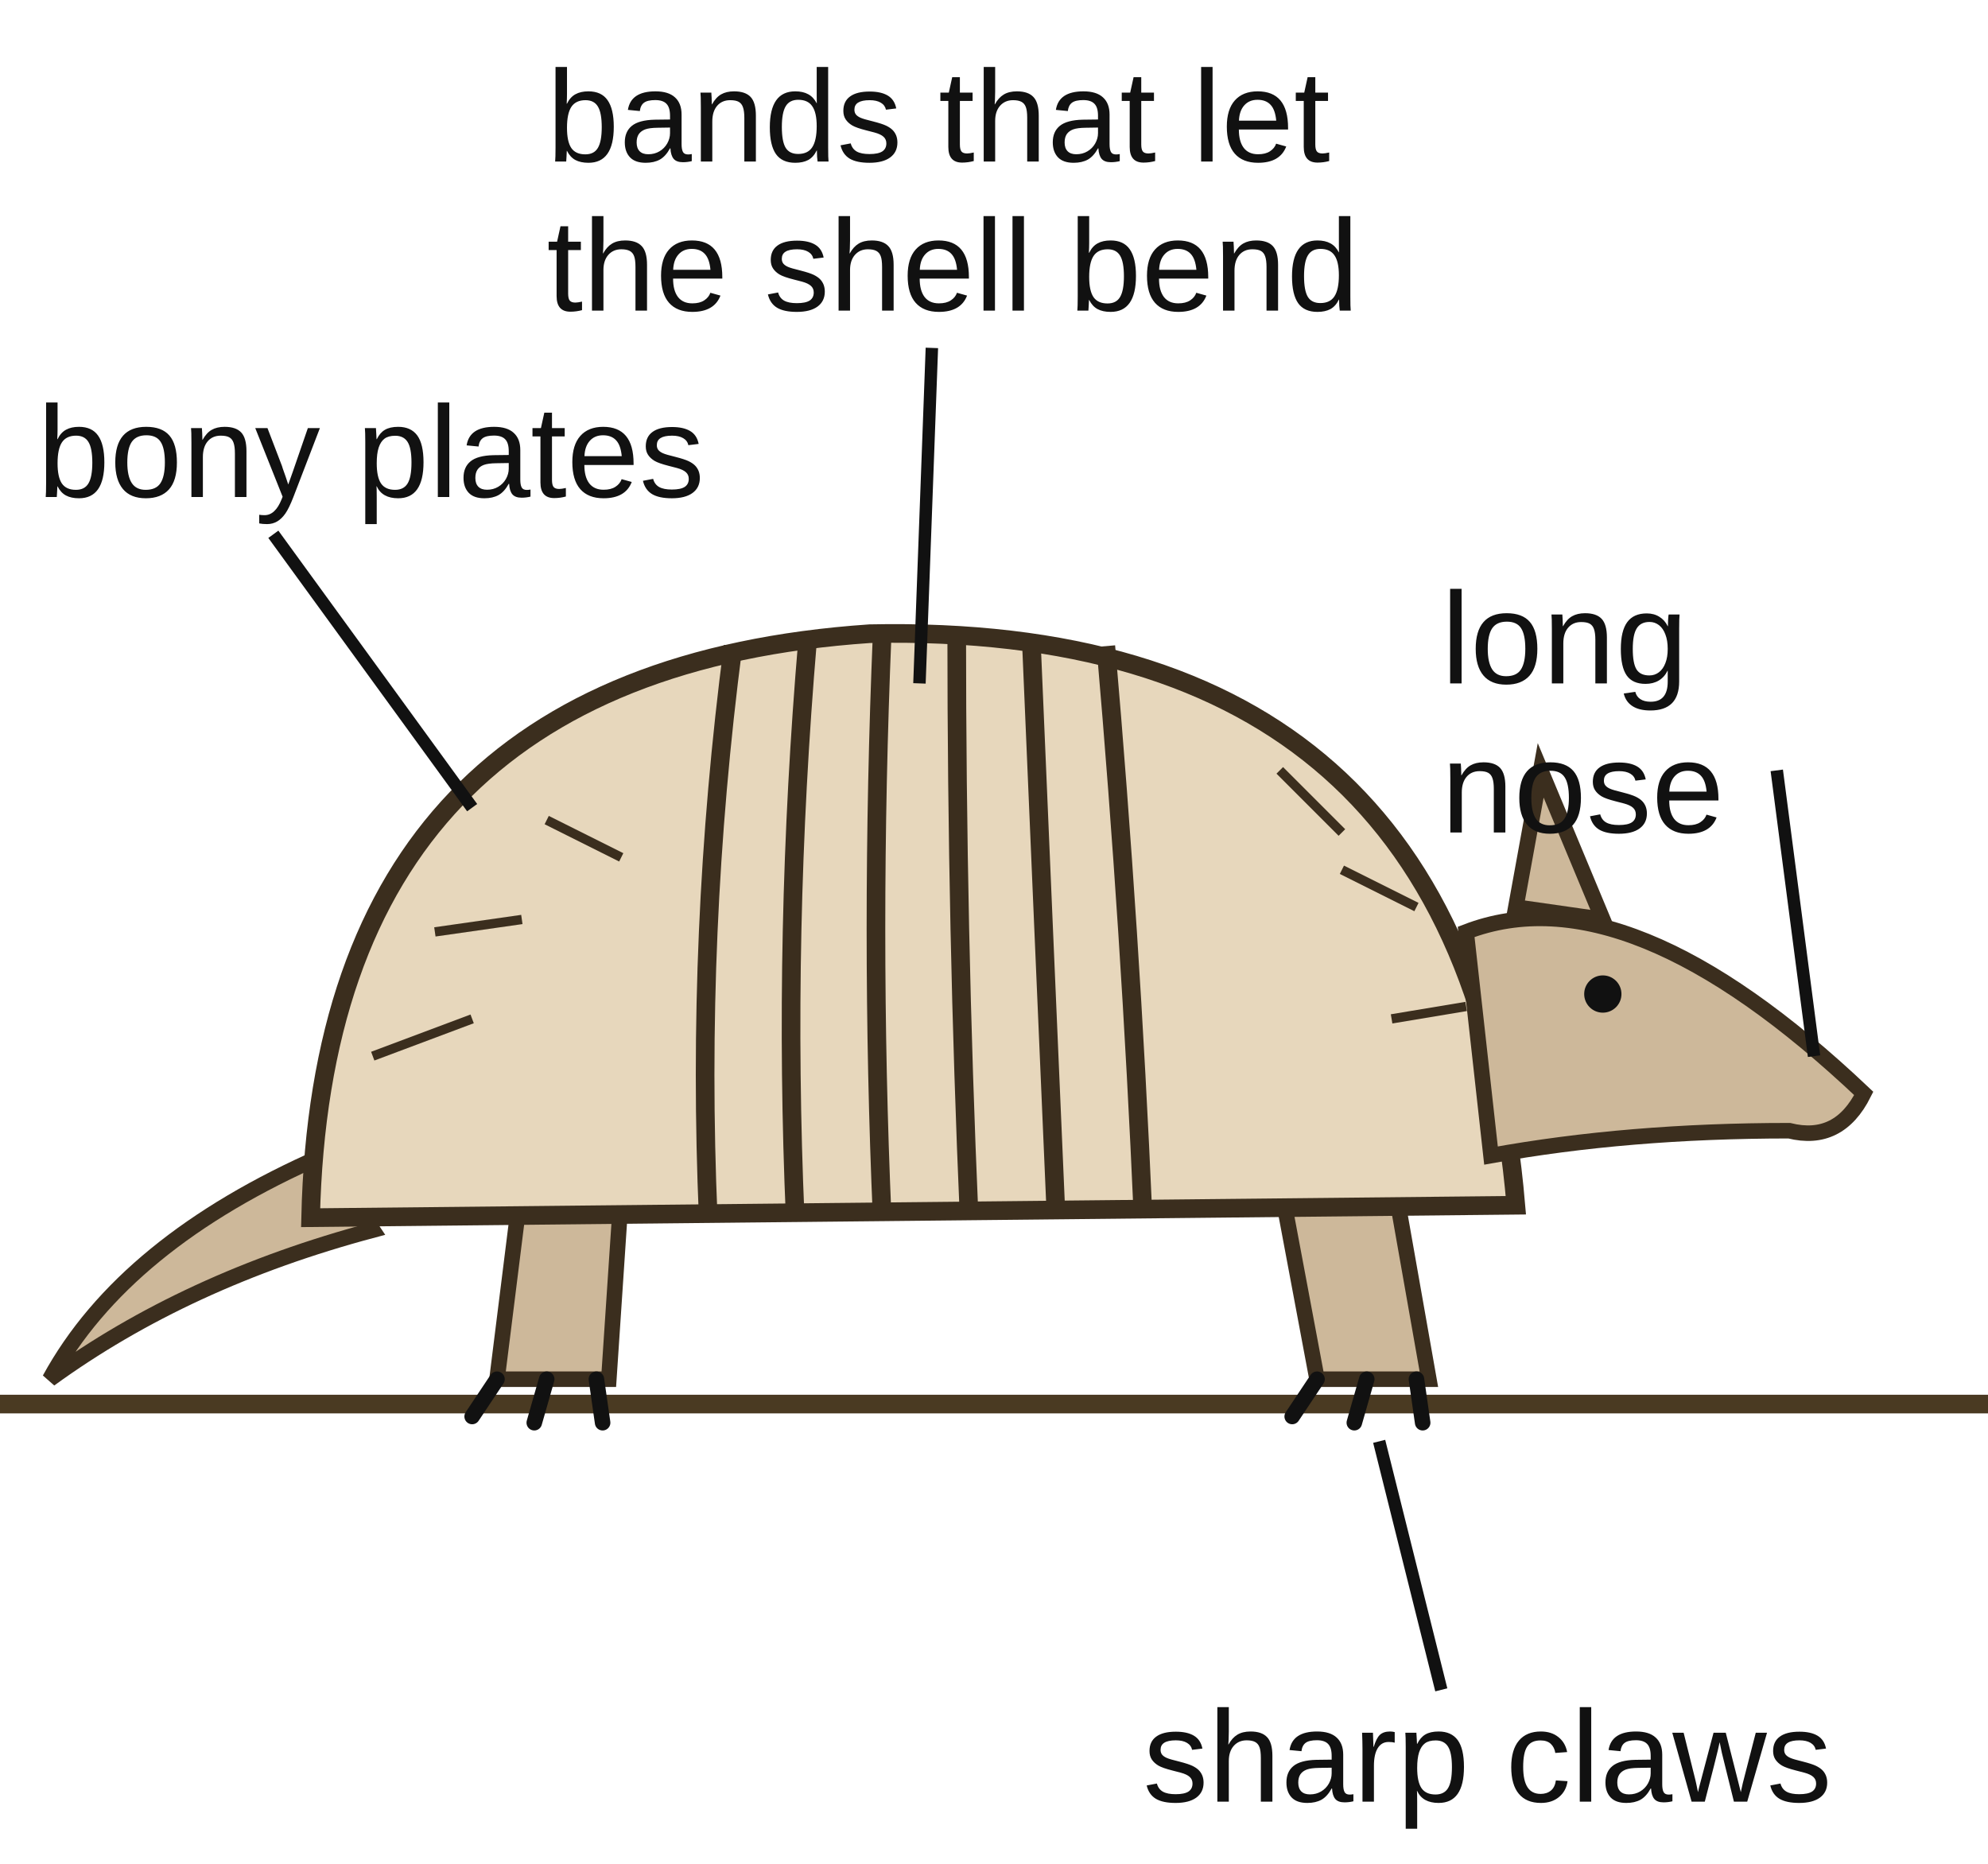
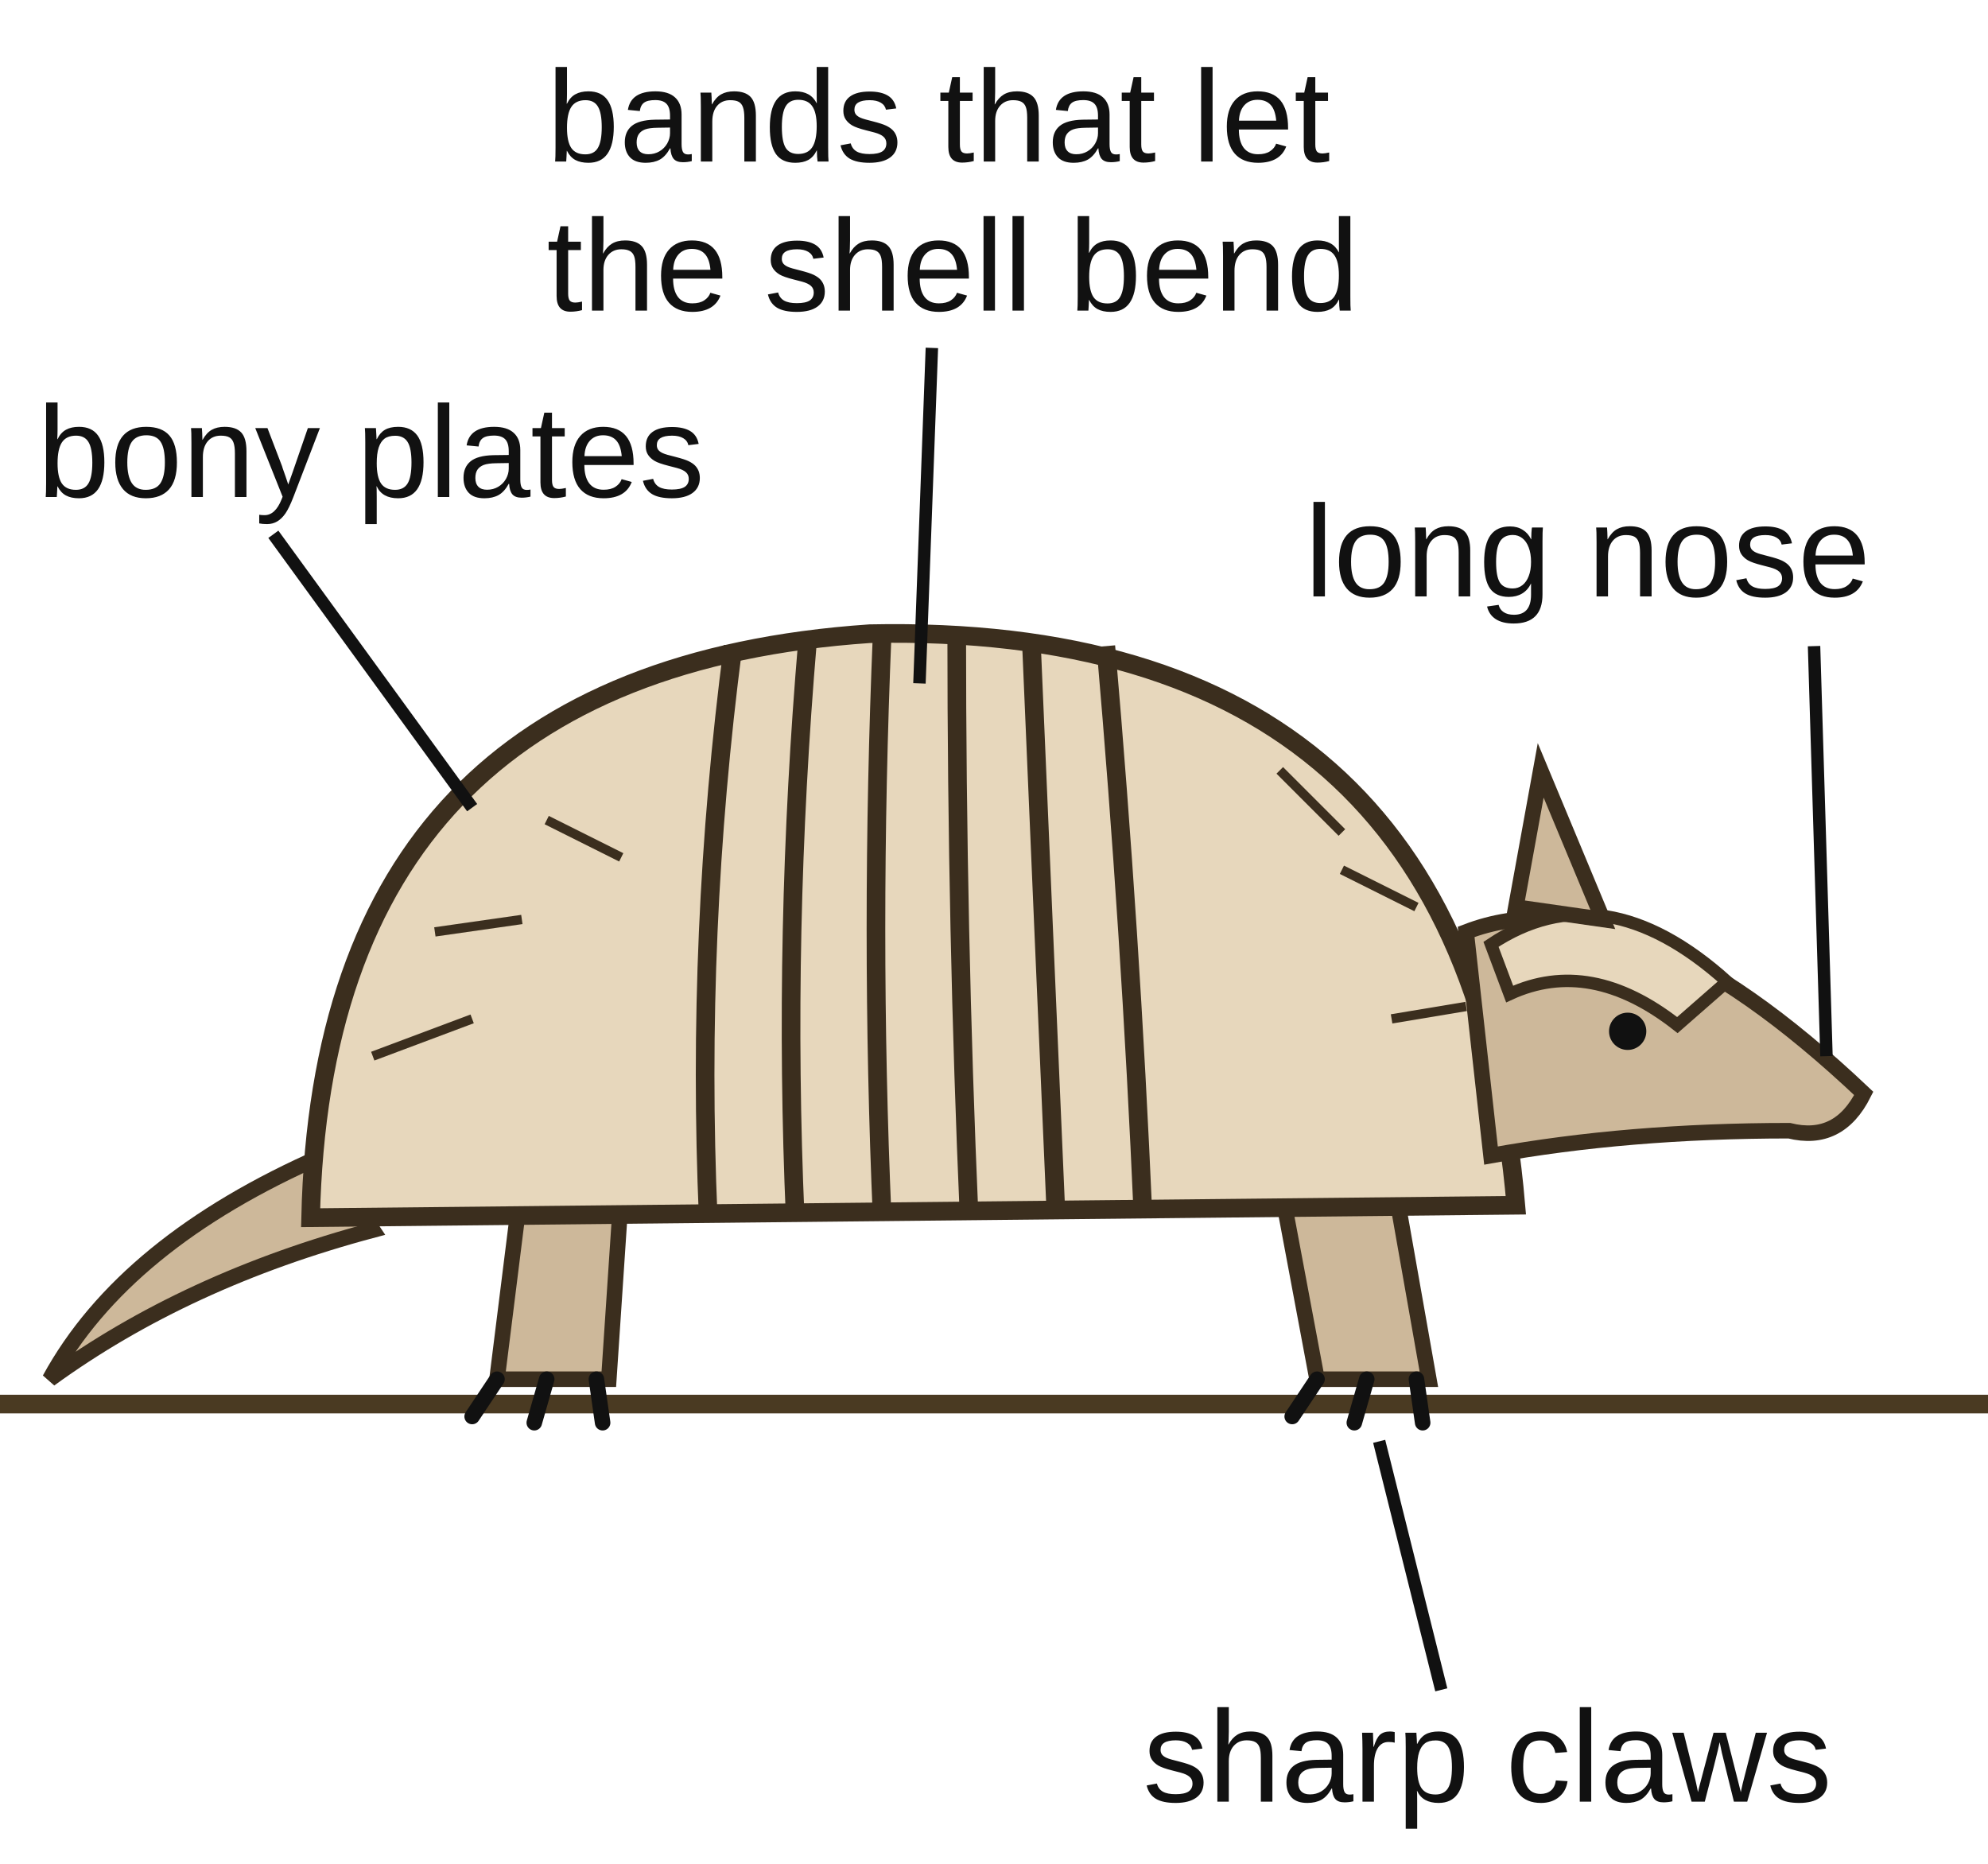
<svg xmlns="http://www.w3.org/2000/svg" viewBox="0 0 320 300" role="img" aria-labelledby="t">
  <path d="M0 226 H320" stroke="#4A3A22" stroke-width="3" />
  <path d="M52 186 Q20 200 8 222 Q30 206 60 198 Z" fill="#CDB89A" stroke="#3B2E1E" stroke-width="2.5" />
  <g fill="#CDB89A" stroke="#3B2E1E" stroke-width="2.5">
    <path d="M84 190 L80 222 L98 222 L100 192 Z" />
    <path d="M206 190 L212 222 L230 222 L224 188 Z" />
  </g>
  <g stroke="#111" stroke-width="2.5" stroke-linecap="round">
    <path d="M212 222 l-4 6 M220 222 l-2 7 M228 222 l1 7" />
    <path d="M80 222 l-4 6 M88 222 l-2 7 M96 222 l1 7" />
  </g>
  <path d="M50 196 Q52 108 140 102 Q236 100 244 194 Z" fill="#E7D7BC" stroke="#3B2E1E" stroke-width="3" />
  <g fill="none" stroke="#3B2E1E" stroke-width="1.5">
    <path d="M60 170 l16 -6 M70 150 l14 -2 M88 132 l12 6 M216 140 l12 6 M224 164 l12 -2 M206 124 l10 10" />
  </g>
  <g fill="none" stroke="#3B2E1E" stroke-width="3">
    <path d="M118 104 Q112 150 114 196" />
    <path d="M130 103 Q126 150 128 196" />
    <path d="M142 102 Q140 150 142 196" />
    <path d="M154 102 Q154 150 156 196" />
    <path d="M166 103 Q168 150 170 196" />
    <path d="M178 104 Q182 150 184 196" />
  </g>
  <path d="M236 150 Q262 140 300 176 Q296 184 288 182 Q262 182 240 186 Z" fill="#CDB89A" stroke="#3B2E1E" stroke-width="2.5" />
+   <path d="M240 152 Q258 140 278 158 L270 165 Q256 154 243 160 Z" fill="#E7D7BC" stroke="#3B2E1E" stroke-width="2" />
  <path d="M244 146 L248 124 L258 148 Z" fill="#CDB89A" stroke="#3B2E1E" stroke-width="2.5" />
-   <circle cx="258" cy="160" r="3" fill="#111" />
+   <circle cx="262" cy="166" r="3" fill="#111" />
  <g font-family="Arial, Helvetica, sans-serif" font-size="21" fill="#111">
    <text x="88" y="26">bands that let</text>
    <text x="88" y="50">the shell bend</text>
    <path d="M150 56 L148 110" stroke="#111" stroke-width="2" />
    <text x="6" y="80">bony plates</text>
    <path d="M44 86 L76 130" stroke="#111" stroke-width="2" />
-     <text x="232" y="110">long</text>
-     <text x="232" y="134">nose</text>
-     <path d="M286 124 L292 170" stroke="#111" stroke-width="2" />
+     <text x="210" y="96">long nose</text>
+     <path d="M292 104 L294 170" stroke="#111" stroke-width="2" />
    <text x="184" y="290">sharp claws</text>
    <path d="M232 272 L222 232" stroke="#111" stroke-width="2" />
  </g>
</svg>
